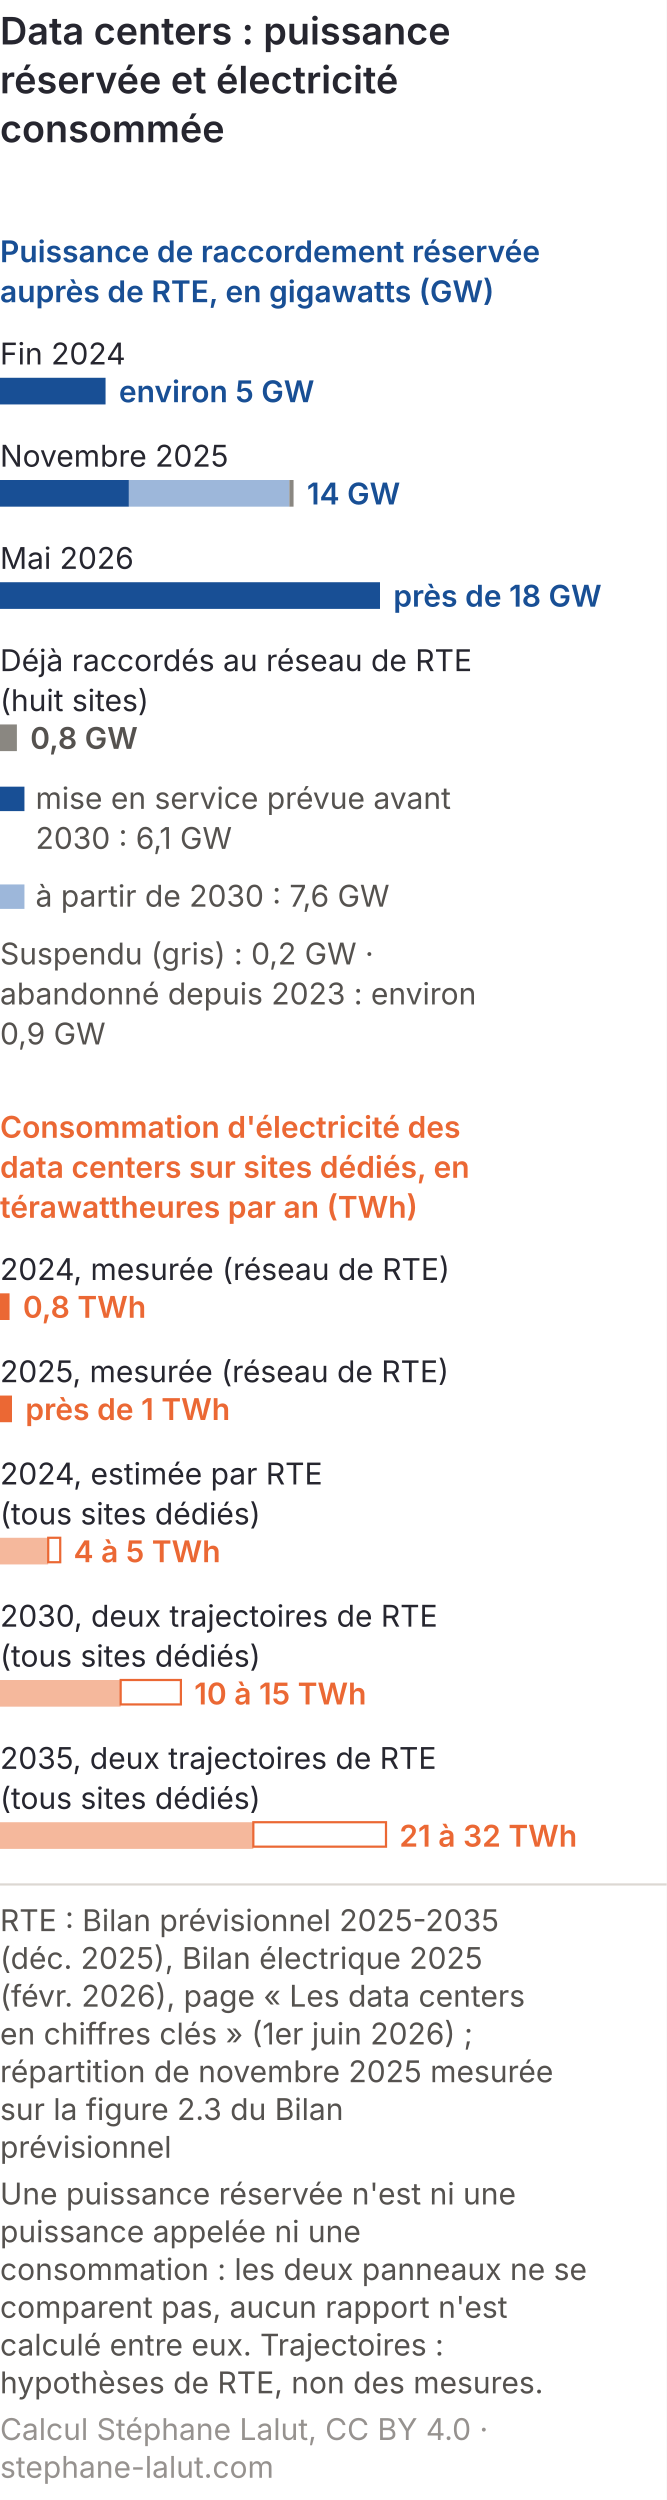
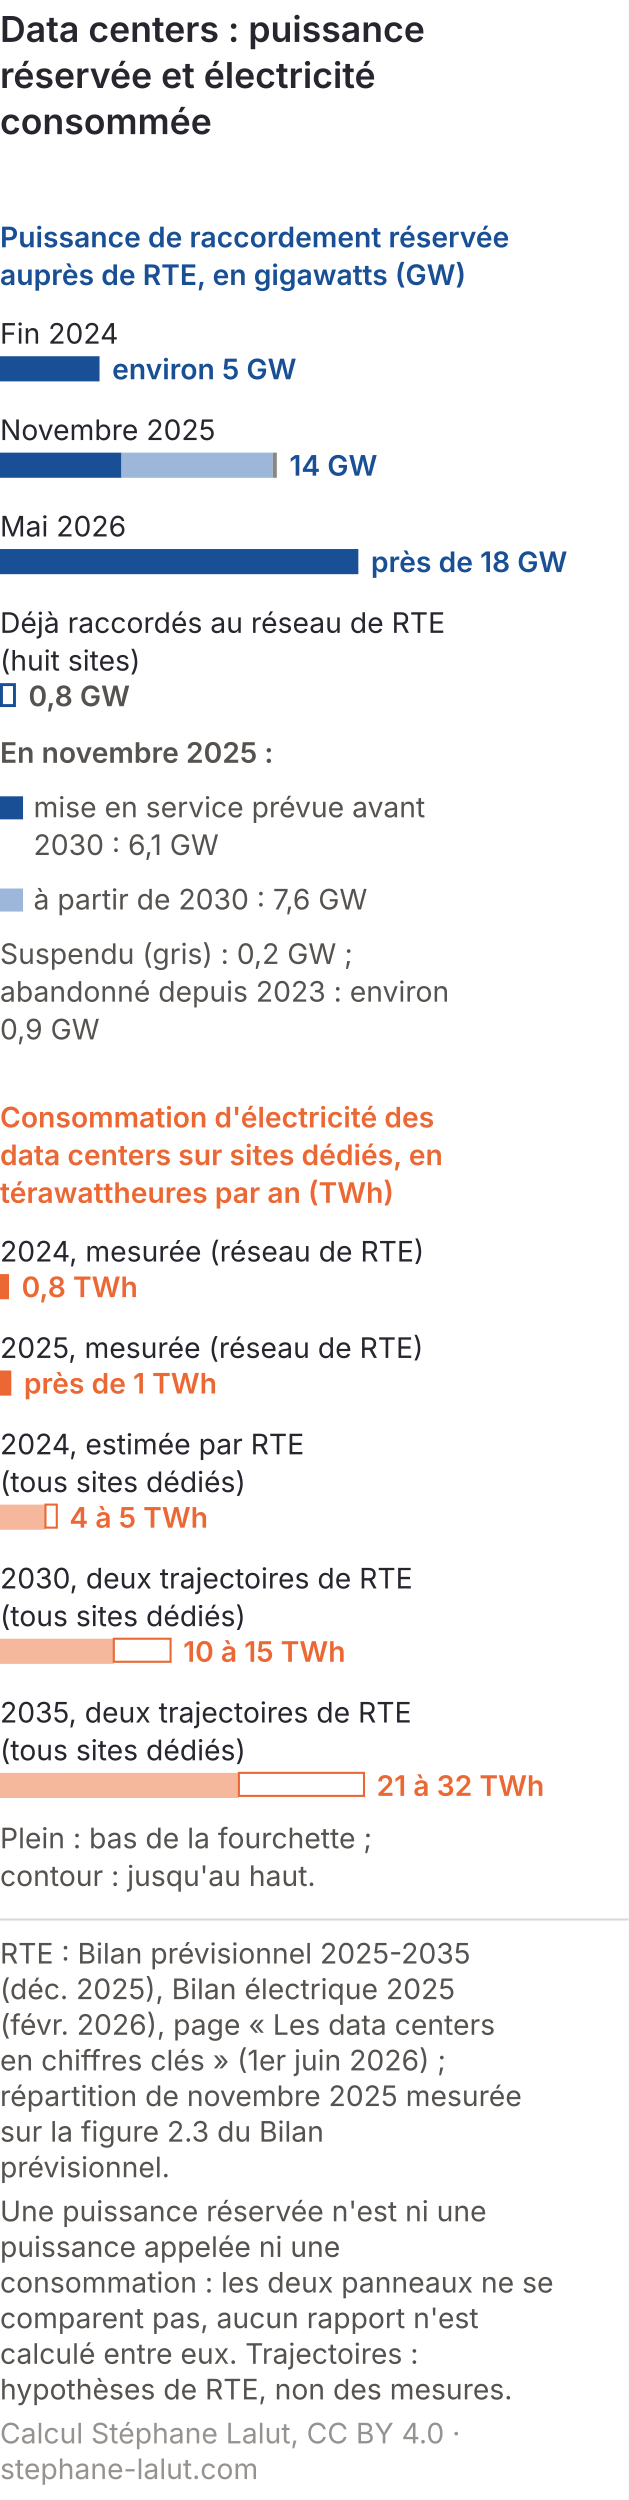
- <svg xmlns="http://www.w3.org/2000/svg" viewBox="0 0 300 1125" role="img" font-variant-numeric="tabular-nums" aria-labelledby="dtcm-t dtcm-d" font-family="Inter, 'Helvetica Neue', Arial, sans-serif">
-   <rect width="300" height="1125" fill="#ffffff" />
+ <svg xmlns="http://www.w3.org/2000/svg" viewBox="0 0 300 1193" role="img" font-variant-numeric="tabular-nums" aria-labelledby="dtcm-t dtcm-d" font-family="Inter, 'Helvetica Neue', Arial, sans-serif">
+   <rect width="300" height="1193" fill="#ffffff" />
  <text x="0" y="20" font-size="17" font-weight="600" fill="#26262f">Data centers : puissance</text>
  <text x="0" y="42" font-size="17" font-weight="600" fill="#26262f">réservée et électricité</text>
  <text x="0" y="64" font-size="17" font-weight="600" fill="#26262f">consommée</text>
  <text x="0" y="118" font-size="13.5" font-weight="600" fill="#184f95">Puissance de raccordement réservée</text>
  <text x="0" y="136" font-size="13.5" font-weight="600" fill="#184f95">auprès de RTE, en gigawatts (GW)</text>
  <text x="0" y="164" font-size="13.5" fill="#26262f">Fin 2024</text>
  <rect x="0.0" y="170.0" width="47.5" height="12" fill="#184f95" />
-   <text x="53.5" y="181" font-size="13.5" font-weight="600" fill="#184f95">environ 5 GW</text>
+   <text x="53.5" y="181" font-size="13.5" font-weight="600" fill="#184f95">environ 5 GW</text>
  <text x="0" y="210" font-size="13.5" fill="#26262f">Novembre 2025</text>
  <rect x="0.0" y="216.0" width="58.0" height="12" fill="#184f95" />
  <rect x="58.0" y="216.0" width="72.2" height="12" fill="#9db7da" />
  <rect x="130.2" y="216.0" width="1.9" height="12" fill="#8a8781" />
-   <text x="138.1" y="227" font-size="13.5" font-weight="600" fill="#184f95">14 GW</text>
+   <text x="138.1" y="227" font-size="13.5" font-weight="600" fill="#184f95">14 GW</text>
  <text x="0" y="256" font-size="13.5" fill="#26262f">Mai 2026</text>
  <rect x="0.0" y="262.0" width="171.0" height="12" fill="#184f95" />
-   <text x="177.0" y="273" font-size="13.5" font-weight="600" fill="#184f95">près de 18 GW</text>
+   <text x="177.0" y="273" font-size="13.5" font-weight="600" fill="#184f95">près de 18 GW</text>
  <text x="0" y="302" font-size="13.5" fill="#26262f">Déjà raccordés au réseau de RTE</text>
  <text x="0" y="320" font-size="13.5" fill="#26262f">(huit sites)</text>
-   <rect x="0.0" y="326.0" width="7.6" height="12" fill="#8a8781" />
-   <text x="13.6" y="337" font-size="13.5" font-weight="600" fill="#55524f">0,8 GW</text>
-   <rect x="0" y="354" width="11" height="11" fill="#184f95" />
-   <text x="16" y="364" font-size="13.5" fill="#55524f">mise en service prévue avant</text>
-   <text x="16" y="382" font-size="13.5" fill="#55524f">2030 : 6,1 GW</text>
-   <rect x="0" y="398" width="11" height="11" fill="#9db7da" />
-   <text x="16" y="408" font-size="13.5" fill="#55524f">à partir de 2030 : 7,6 GW</text>
-   <text x="0" y="434" font-size="13.5" fill="#55524f">Suspendu (gris) : 0,2 GW ·</text>
-   <text x="0" y="452" font-size="13.5" fill="#55524f">abandonné depuis 2023 : environ</text>
-   <text x="0" y="470" font-size="13.5" fill="#55524f">0,9 GW</text>
-   <text x="0" y="512" font-size="13.5" font-weight="600" fill="#eb6834">Consommation d'électricité des</text>
-   <text x="0" y="530" font-size="13.5" font-weight="600" fill="#eb6834">data centers sur sites dédiés, en</text>
-   <text x="0" y="548" font-size="13.5" font-weight="600" fill="#eb6834">térawattheures par an (TWh)</text>
-   <text x="0" y="576" font-size="13.5" fill="#26262f">2024, mesurée (réseau de RTE)</text>
-   <rect x="0.0" y="582.0" width="4.3" height="12" fill="#eb6834" />
-   <text x="10.3" y="593" font-size="13.5" font-weight="600" fill="#eb6834">0,8 TWh</text>
-   <text x="0" y="622" font-size="13.5" fill="#26262f">2025, mesurée (réseau de RTE)</text>
-   <rect x="0.0" y="628.0" width="5.4" height="12" fill="#eb6834" />
-   <text x="11.4" y="639" font-size="13.5" font-weight="600" fill="#eb6834">près de 1 TWh</text>
-   <text x="0" y="668" font-size="13.5" fill="#26262f">2024, estimée par RTE</text>
-   <text x="0" y="686" font-size="13.5" fill="#26262f">(tous sites dédiés)</text>
-   <rect x="0.0" y="692.0" width="21.7" height="12" fill="#f5b89c" />
-   <rect x="21.7" y="692" width="5.4" height="11" fill="#ffffff" stroke="#eb6834" stroke-width="1" />
-   <text x="33.1" y="703" font-size="13.5" font-weight="600" fill="#eb6834">4 à 5 TWh</text>
-   <text x="0" y="732" font-size="13.5" fill="#26262f">2030, deux trajectoires de RTE</text>
-   <text x="0" y="750" font-size="13.5" fill="#26262f">(tous sites dédiés)</text>
-   <rect x="0.0" y="756.0" width="54.3" height="12" fill="#f5b89c" />
-   <rect x="54.3" y="756" width="27.1" height="11" fill="#ffffff" stroke="#eb6834" stroke-width="1" />
-   <text x="87.4" y="767" font-size="13.5" font-weight="600" fill="#eb6834">10 à 15 TWh</text>
-   <text x="0" y="796" font-size="13.5" fill="#26262f">2035, deux trajectoires de RTE</text>
-   <text x="0" y="814" font-size="13.5" fill="#26262f">(tous sites dédiés)</text>
-   <rect x="0.0" y="820.0" width="114.0" height="12" fill="#f5b89c" />
-   <rect x="114.0" y="820" width="59.7" height="11" fill="#ffffff" stroke="#eb6834" stroke-width="1" />
-   <text x="179.7" y="831" font-size="13.5" font-weight="600" fill="#eb6834">21 à 32 TWh</text>
-   <line x1="0" y1="848.0" x2="300" y2="848.0" stroke="#dcd8d3" />
-   <text class="pied-source" x="0" y="869.0" font-size="13.5" fill="#55524f">RTE : Bilan prévisionnel 2025-2035</text>
-   <text class="pied-source" x="0" y="886.0" font-size="13.5" fill="#55524f">(déc. 2025), Bilan électrique 2025</text>
-   <text class="pied-source" x="0" y="903.0" font-size="13.5" fill="#55524f">(févr. 2026), page « Les data centers</text>
-   <text class="pied-source" x="0" y="920.0" font-size="13.5" fill="#55524f">en chiffres clés » (1er juin 2026) ;</text>
-   <text class="pied-source" x="0" y="937.0" font-size="13.5" fill="#55524f">répartition de novembre 2025 mesurée</text>
-   <text class="pied-source" x="0" y="954.0" font-size="13.5" fill="#55524f">sur la figure 2.3 du Bilan</text>
-   <text class="pied-source" x="0" y="971.0" font-size="13.5" fill="#55524f">prévisionnel</text>
-   <text class="pied-note" x="0" y="992.0" font-size="13.5" fill="#55524f">Une puissance réservée n'est ni une</text>
-   <text class="pied-note" x="0" y="1009.0" font-size="13.5" fill="#55524f">puissance appelée ni une</text>
-   <text class="pied-note" x="0" y="1026.0" font-size="13.5" fill="#55524f">consommation : les deux panneaux ne se</text>
-   <text class="pied-note" x="0" y="1043.0" font-size="13.5" fill="#55524f">comparent pas, aucun rapport n'est</text>
-   <text class="pied-note" x="0" y="1060.0" font-size="13.5" fill="#55524f">calculé entre eux. Trajectoires :</text>
-   <text class="pied-note" x="0" y="1077.0" font-size="13.5" fill="#55524f">hypothèses de RTE, non des mesures.</text>
-   <text class="pied-licence" x="0" y="1098.0" font-size="13.5" fill="#96928f">Calcul Stéphane Lalut, CC BY 4.0 ·</text>
-   <text class="pied-licence" x="0" y="1115.0" font-size="13.5" fill="#96928f">stephane-lalut.com</text>
+   <rect x="0.7" y="326.7" width="6.2" height="10" fill="#ffffff" stroke="#184f95" stroke-width="1.4" />
+   <text x="13.6" y="337" font-size="13.5" font-weight="600" fill="#55524f">0,8 GW</text>
+   <text x="0" y="364" font-size="13.5" font-weight="600" fill="#55524f">En novembre 2025 :</text>
+   <rect x="0" y="380" width="11" height="11" fill="#184f95" />
+   <text x="16" y="390" font-size="13.5" fill="#55524f">mise en service prévue avant</text>
+   <text x="16" y="408" font-size="13.5" fill="#55524f">2030 : 6,1 GW</text>
+   <rect x="0" y="424" width="11" height="11" fill="#9db7da" />
+   <text x="16" y="434" font-size="13.5" fill="#55524f">à partir de 2030 : 7,6 GW</text>
+   <text x="0" y="460" font-size="13.5" fill="#55524f">Suspendu (gris) : 0,2 GW ;</text>
+   <text x="0" y="478" font-size="13.5" fill="#55524f">abandonné depuis 2023 : environ</text>
+   <text x="0" y="496" font-size="13.5" fill="#55524f">0,9 GW</text>
+   <text x="0" y="538" font-size="13.5" font-weight="600" fill="#eb6834">Consommation d'électricité des</text>
+   <text x="0" y="556" font-size="13.5" font-weight="600" fill="#eb6834">data centers sur sites dédiés, en</text>
+   <text x="0" y="574" font-size="13.5" font-weight="600" fill="#eb6834">térawattheures par an (TWh)</text>
+   <text x="0" y="602" font-size="13.5" fill="#26262f">2024, mesurée (réseau de RTE)</text>
+   <rect x="0.0" y="608.0" width="4.3" height="12" fill="#eb6834" />
+   <text x="10.3" y="619" font-size="13.5" font-weight="600" fill="#eb6834">0,8 TWh</text>
+   <text x="0" y="648" font-size="13.5" fill="#26262f">2025, mesurée (réseau de RTE)</text>
+   <rect x="0.0" y="654.0" width="5.4" height="12" fill="#eb6834" />
+   <text x="11.4" y="665" font-size="13.5" font-weight="600" fill="#eb6834">près de 1 TWh</text>
+   <text x="0" y="694" font-size="13.5" fill="#26262f">2024, estimée par RTE</text>
+   <text x="0" y="712" font-size="13.5" fill="#26262f">(tous sites dédiés)</text>
+   <rect x="0.0" y="718.0" width="21.7" height="12" fill="#f5b89c" />
+   <rect x="21.7" y="718" width="5.4" height="11" fill="#ffffff" stroke="#eb6834" stroke-width="1" />
+   <text x="33.1" y="729" font-size="13.5" font-weight="600" fill="#eb6834">4 à 5 TWh</text>
+   <text x="0" y="758" font-size="13.5" fill="#26262f">2030, deux trajectoires de RTE</text>
+   <text x="0" y="776" font-size="13.5" fill="#26262f">(tous sites dédiés)</text>
+   <rect x="0.0" y="782.0" width="54.3" height="12" fill="#f5b89c" />
+   <rect x="54.3" y="782" width="27.1" height="11" fill="#ffffff" stroke="#eb6834" stroke-width="1" />
+   <text x="87.4" y="793" font-size="13.5" font-weight="600" fill="#eb6834">10 à 15 TWh</text>
+   <text x="0" y="822" font-size="13.5" fill="#26262f">2035, deux trajectoires de RTE</text>
+   <text x="0" y="840" font-size="13.5" fill="#26262f">(tous sites dédiés)</text>
+   <rect x="0.0" y="846.0" width="114.0" height="12" fill="#f5b89c" />
+   <rect x="114.0" y="846" width="59.7" height="11" fill="#ffffff" stroke="#eb6834" stroke-width="1" />
+   <text x="179.7" y="857" font-size="13.5" font-weight="600" fill="#eb6834">21 à 32 TWh</text>
+   <text x="0" y="882" font-size="13.5" fill="#55524f">Plein : bas de la fourchette ;</text>
+   <text x="0" y="900" font-size="13.5" fill="#55524f">contour : jusqu'au haut.</text>
+   <line x1="0" y1="916.0" x2="300" y2="916.0" stroke="#dcd8d3" />
+   <text class="pied-source" x="0" y="937.0" font-size="13.5" fill="#55524f">RTE : Bilan prévisionnel 2025-2035</text>
+   <text class="pied-source" x="0" y="954.0" font-size="13.5" fill="#55524f">(déc. 2025), Bilan électrique 2025</text>
+   <text class="pied-source" x="0" y="971.0" font-size="13.5" fill="#55524f">(févr. 2026), page « Les data centers</text>
+   <text class="pied-source" x="0" y="988.0" font-size="13.5" fill="#55524f">en chiffres clés » (1er juin 2026) ;</text>
+   <text class="pied-source" x="0" y="1005.0" font-size="13.5" fill="#55524f">répartition de novembre 2025 mesurée</text>
+   <text class="pied-source" x="0" y="1022.0" font-size="13.5" fill="#55524f">sur la figure 2.3 du Bilan</text>
+   <text class="pied-source" x="0" y="1039.0" font-size="13.5" fill="#55524f">prévisionnel.</text>
+   <text class="pied-note" x="0" y="1060.0" font-size="13.5" fill="#55524f">Une puissance réservée n'est ni une</text>
+   <text class="pied-note" x="0" y="1077.0" font-size="13.5" fill="#55524f">puissance appelée ni une</text>
+   <text class="pied-note" x="0" y="1094.0" font-size="13.5" fill="#55524f">consommation : les deux panneaux ne se</text>
+   <text class="pied-note" x="0" y="1111.0" font-size="13.5" fill="#55524f">comparent pas, aucun rapport n'est</text>
+   <text class="pied-note" x="0" y="1128.0" font-size="13.5" fill="#55524f">calculé entre eux. Trajectoires :</text>
+   <text class="pied-note" x="0" y="1145.0" font-size="13.5" fill="#55524f">hypothèses de RTE, non des mesures.</text>
+   <text class="pied-licence" x="0" y="1166.0" font-size="13.5" fill="#96928f">Calcul Stéphane Lalut, CC BY 4.0 ·</text>
+   <text class="pied-licence" x="0" y="1183.0" font-size="13.5" fill="#96928f">stephane-lalut.com</text>
</svg>
